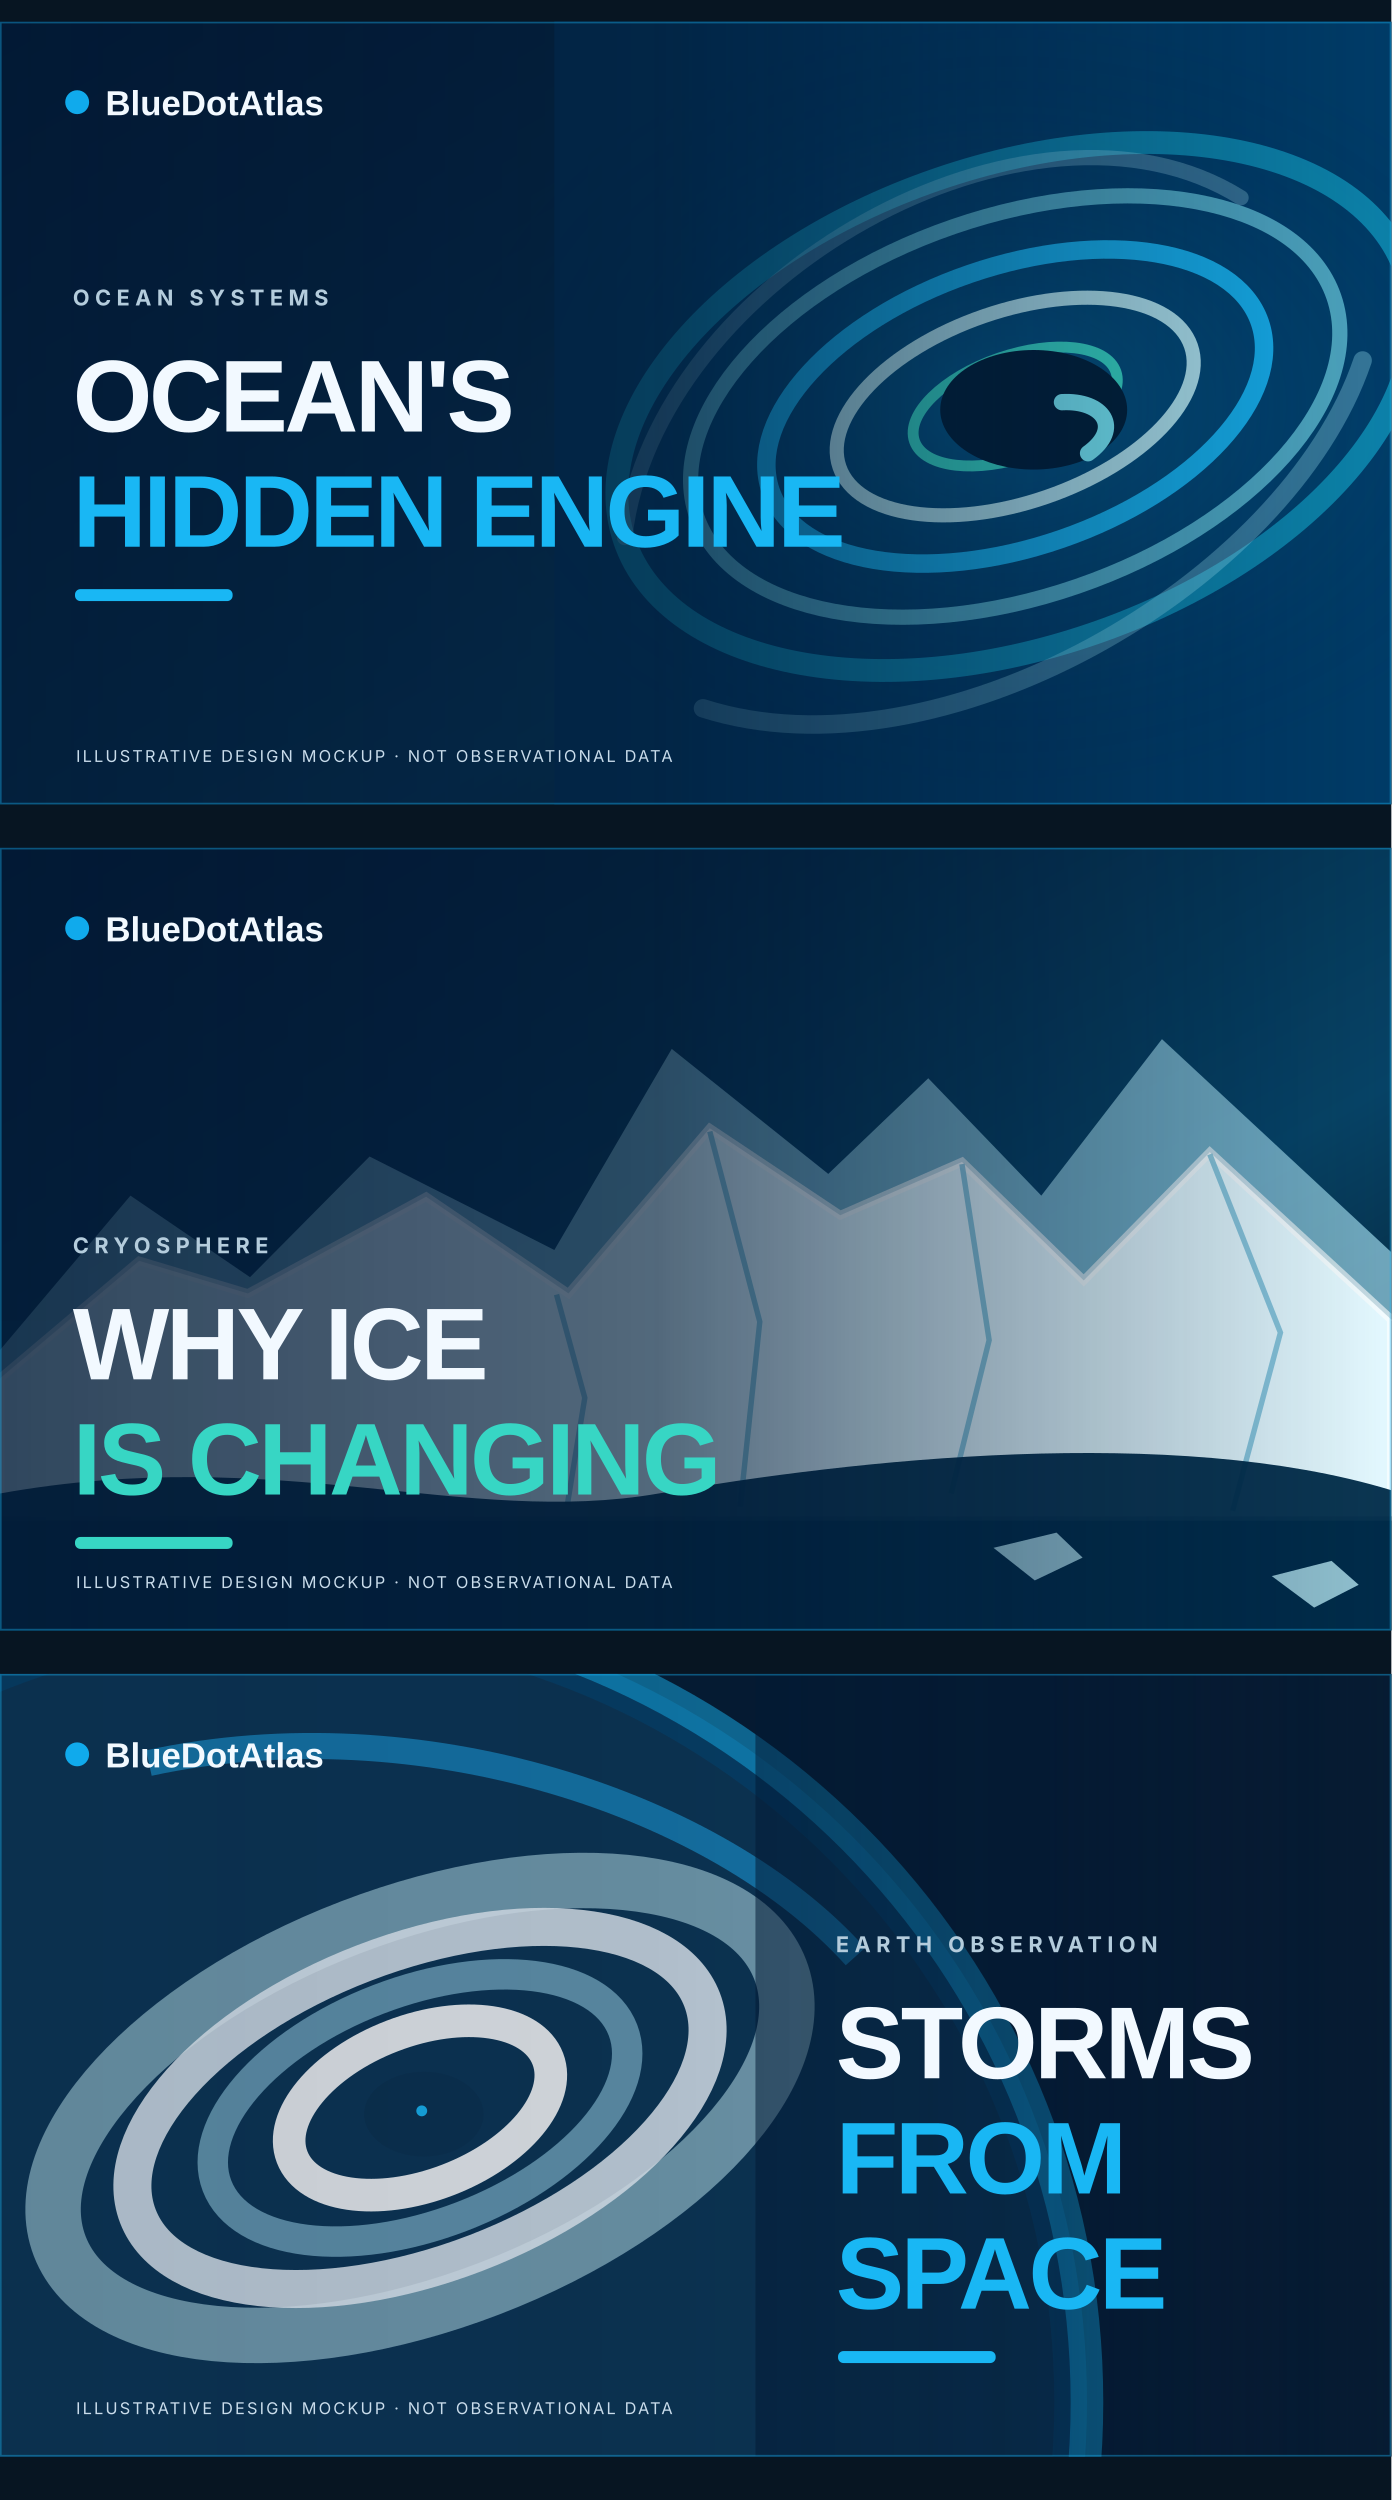
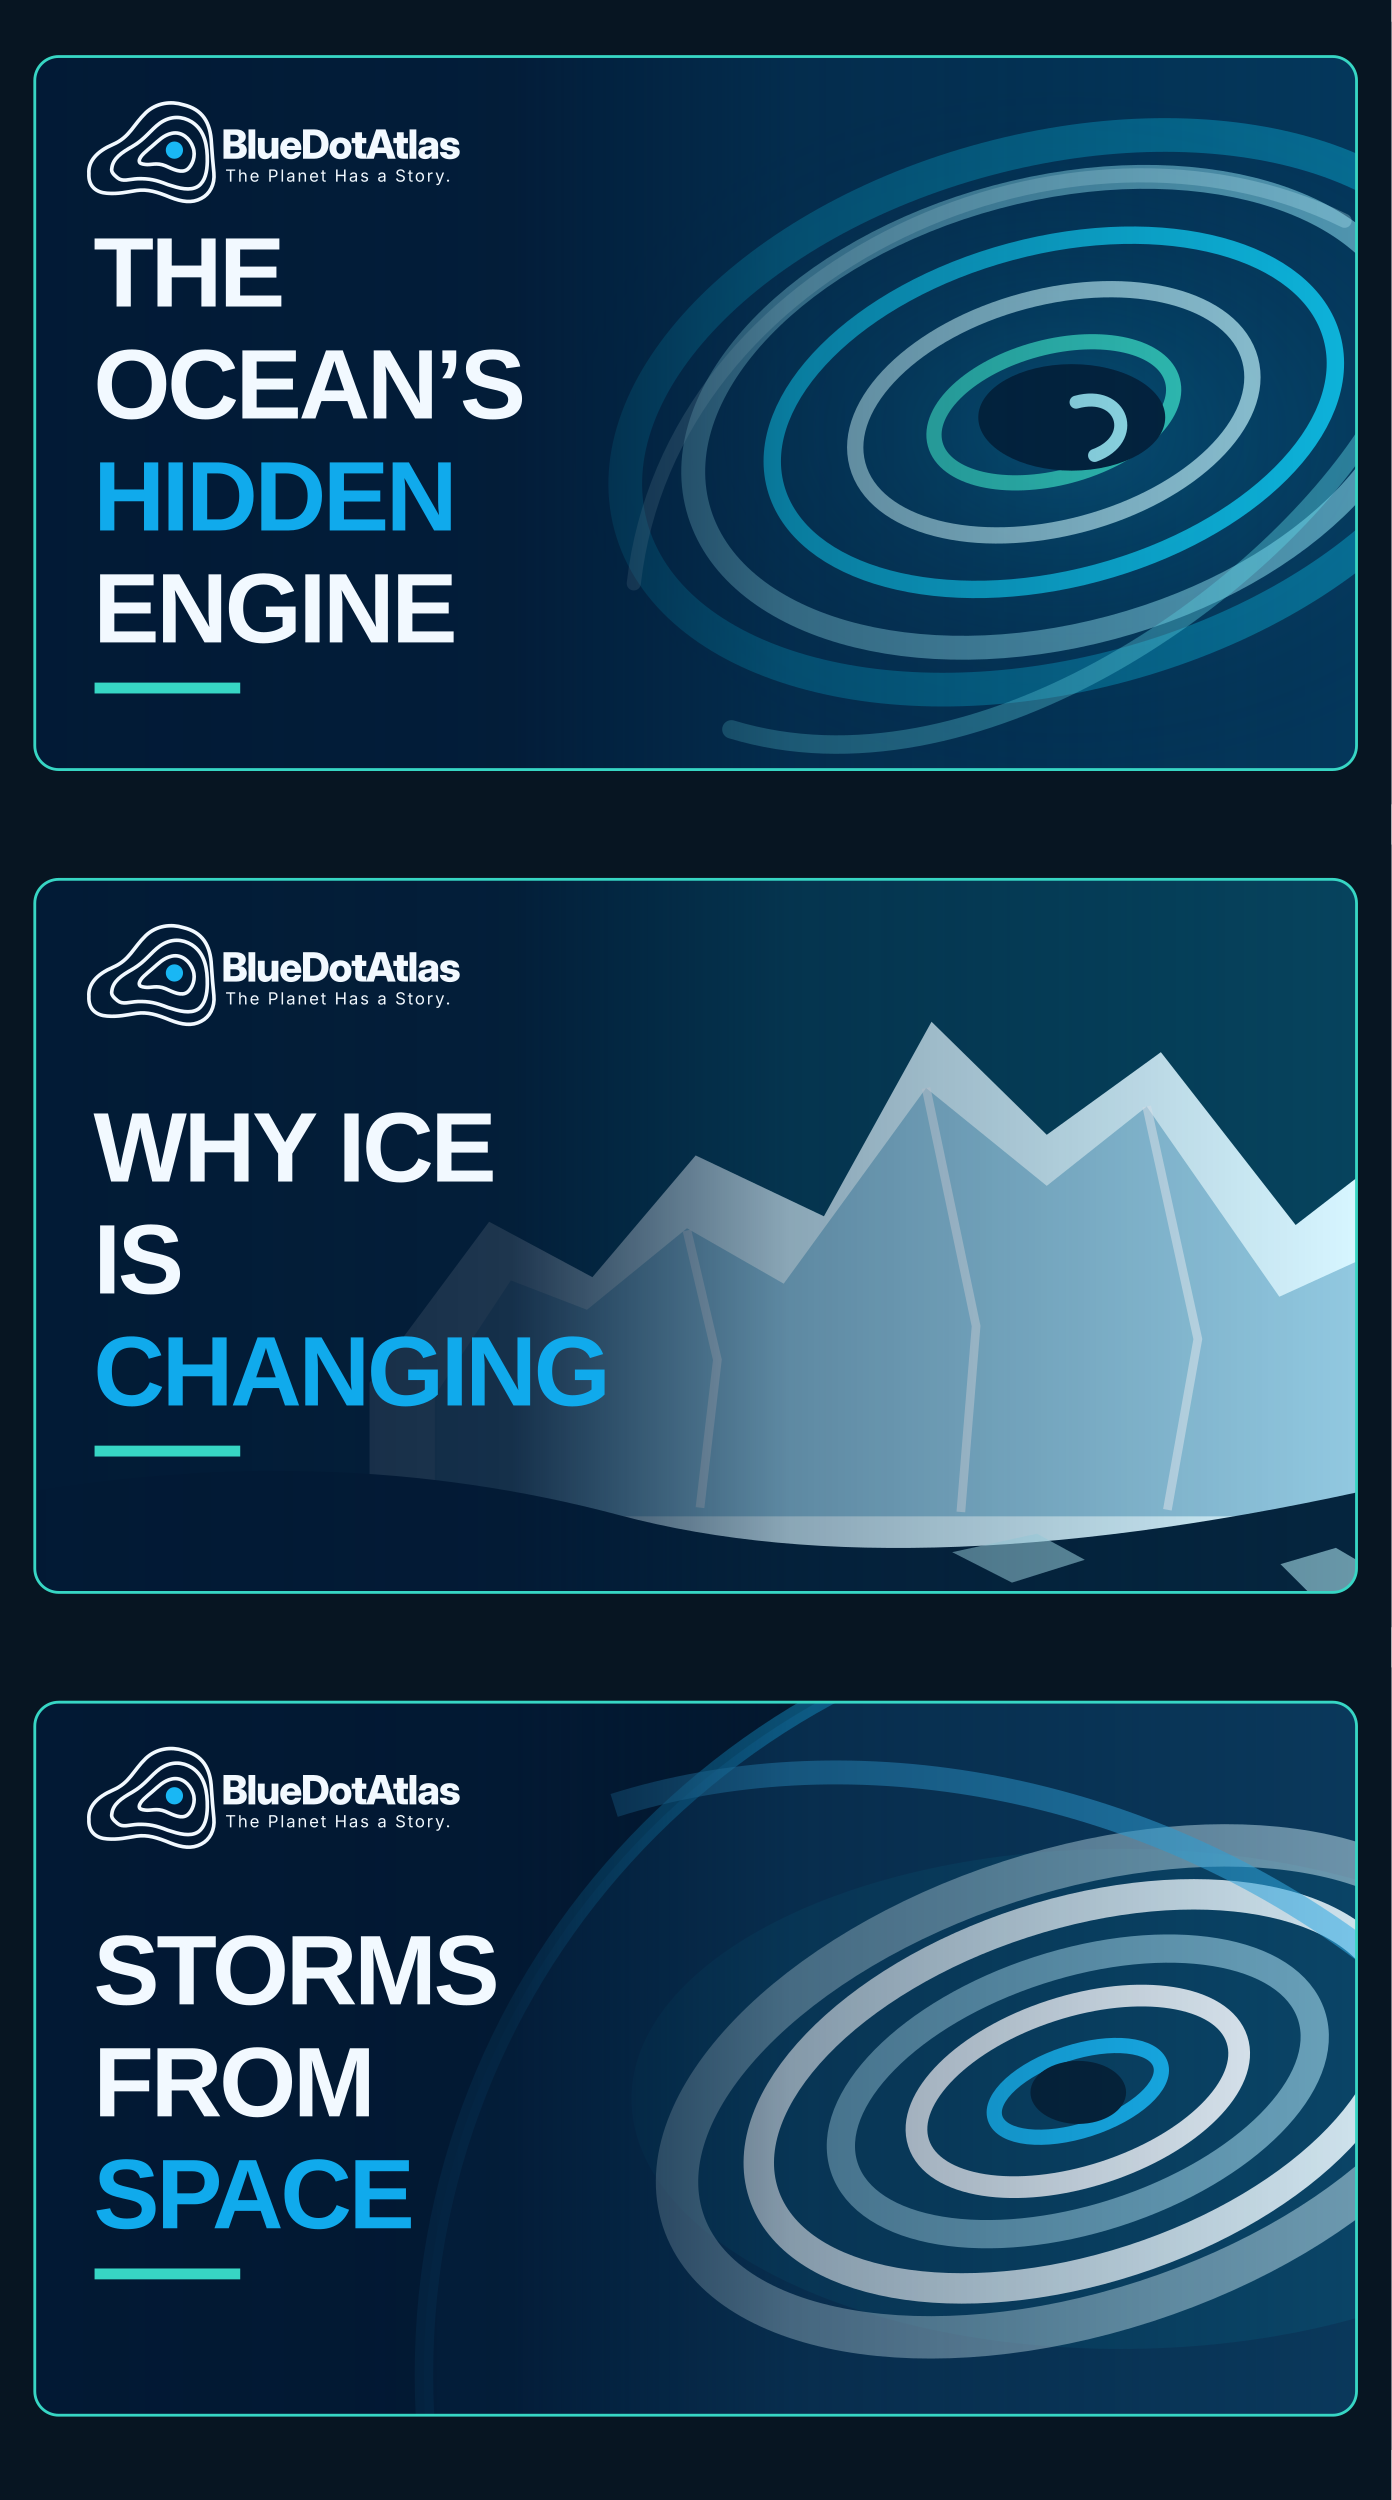
- <svg xmlns="http://www.w3.org/2000/svg" viewBox="0 0 1280 2300" width="1280" height="2300" role="img" aria-label="BlueDotAtlas three thumbnail concept mockups, oceans glaciers and storms">
+ <svg xmlns="http://www.w3.org/2000/svg" viewBox="0 0 1280 2300" width="1280" height="2300" role="img" aria-label="Three topics rendered with the one approved left-title BlueDotAtlas thumbnail template">
  <rect width="1280" height="2300" fill="#071522" />
-   <svg x="0" y="20" viewBox="0 0 1280 720" width="1280" height="720" role="img" aria-labelledby="comp0-title comp0-desc">
+   <svg x="0" y="20" viewBox="0 0 1280 720" width="1280" height="720" role="img" aria-labelledby="sheet0-thumbnail-title sheet0-thumbnail-description" data-template="bluedotatlas-left-text-v1" data-example="ocean">
    <defs>
-       <linearGradient id="comp0-back" x1="0" y1="0" x2="1" y2="1">
-         <stop stop-color="#021934" />
-         <stop offset=".65" stop-color="#064366" />
-         <stop offset="1" stop-color="#071522" />
-       </linearGradient>
-       <linearGradient id="comp0-fade" x1="0" y1="0" x2="1" y2="0">
-         <stop stop-color="#021934" stop-opacity=".96" />
-         <stop offset=".47" stop-color="#021934" stop-opacity=".78" />
+       <linearGradient id="sheet0-left-scrim" x1="0" x2="1" y1="0" y2="0">
+         <stop offset="0" stop-color="#021934" stop-opacity=".96" />
+         <stop offset=".36" stop-color="#021934" stop-opacity=".87" />
+         <stop offset=".57" stop-color="#021934" stop-opacity=".36" />
        <stop offset="1" stop-color="#021934" stop-opacity="0" />
      </linearGradient>
-       <radialGradient id="comp0-halo">
-         <stop stop-color="#13B6EF" stop-opacity=".24" />
+       <radialGradient id="sheet0-glowTint">
+         <stop stop-color="#16BCEB" stop-opacity=".24" />
        <stop offset="1" stop-color="#021934" stop-opacity="0" />
      </radialGradient>
-       <filter id="comp0-glow" x="-50%" y="-50%" width="200%" height="200%">
-         <feGaussianBlur stdDeviation="9" />
-       </filter>
-       <clipPath id="comp0-clip">
-         <rect width="1280" height="720" />
+       <clipPath id="sheet0-thumb-clip">
+         <rect x="32" y="32" width="1216" height="656" rx="22" />
      </clipPath>
    </defs>
-     <g clip-path="url(#comp0-clip)">
-       <rect width="1280" height="720" fill="url(#comp0-back)" />
-       <rect x="510" y="0" width="770" height="720" fill="#003B67" />
-       <ellipse cx="924" cy="352" rx="520" ry="360" fill="url(#comp0-halo)" />
-       <g fill="none" stroke-linecap="round" stroke-linejoin="round" transform="rotate(-19 934 354)">
-         <ellipse cx="934" cy="354" rx="380" ry="221" stroke="#16B9DD" stroke-opacity=".55" stroke-width="21" />
-         <ellipse cx="934" cy="354" rx="310" ry="175" stroke="#81EAF9" stroke-opacity=".6" stroke-width="14" />
-         <ellipse cx="934" cy="354" rx="238" ry="129" stroke="#19B7F4" stroke-opacity=".9" stroke-width="17" />
-         <ellipse cx="934" cy="354" rx="171" ry="88" stroke="#CBFAFF" stroke-opacity=".85" stroke-width="13" />
-         <ellipse cx="934" cy="354" rx="98" ry="47" stroke="#37D6C4" stroke-width="10" />
-         <path d="M555 351 C 659 134 1050 63 1193 240" stroke="#B7EFFF" stroke-opacity=".28" stroke-width="14" />
-         <path d="M572 523 C 754 659 1117 590 1250 418" stroke="#A3EEFF" stroke-opacity=".32" stroke-width="17" />
+     <rect width="1280" height="720" fill="#071522" />
+     <g data-slot="background-image" clip-path="url(#sheet0-thumb-clip)">
+       <rect width="1280" height="720" fill="#04375B" />
+       <ellipse cx="978" cy="377" rx="470" ry="320" fill="url(#sheet0-glowTint)" />
+       <g fill="none" stroke-linecap="round" transform="rotate(-15 971 361)">
+         <ellipse cx="970" cy="359" rx="403" ry="241" stroke="#0BB2DC" stroke-opacity=".42" stroke-width="31" />
+         <ellipse cx="970" cy="359" rx="339" ry="205" stroke="#8ADDF0" stroke-opacity=".56" stroke-width="22" />
+         <ellipse cx="970" cy="359" rx="265" ry="153" stroke="#0EC4ED" stroke-opacity=".87" stroke-width="16" />
+         <ellipse cx="970" cy="359" rx="187" ry="106" stroke="#C1F5FF" stroke-opacity=".73" stroke-width="15" />
+         <ellipse cx="970" cy="359" rx="113" ry="60" stroke="#37D6C4" stroke-opacity=".9" stroke-width="14" />
+         <path d="M556 411 C 665 134 1064 74 1274 258" stroke="#C1F5FF" stroke-opacity=".28" stroke-width="13" />
+         <path d="M608 564 C 804 686 1112 574 1249 447" stroke="#63DEEF" stroke-opacity=".41" stroke-width="17" />
      </g>
-       <ellipse cx="951" cy="357" rx="86" ry="55" fill="#001E37" />
-       <path d="M977 350 C 1015 348 1033 374 1001 397" fill="none" stroke="#77E9F7" stroke-width="15" stroke-linecap="round" />
-       <rect width="1280" height="720" fill="url(#comp0-fade)" opacity="0.83" />
-       <rect x="0" y="0" width="1280" height="720" fill="none" stroke="#19B7F4" stroke-opacity=".38" stroke-width="3" />
+       <ellipse cx="986" cy="364" rx="86" ry="49" fill="#03243F" />
+       <path d="M990 350 C 1033 338 1048 384 1007 399" fill="none" stroke="#9DEDF9" stroke-linecap="round" stroke-width="12" />
+       <rect x="32" y="32" width="1216" height="656" fill="url(#sheet0-left-scrim)" />
    </g>
-     <circle cx="71" cy="74" r="11" fill="#10AAEC" />
-     <text x="97" y="86" font-family="'Space Grotesk',Arial,sans-serif" font-size="32" font-weight="700" fill="#F2F9FF">BlueDotAtlas</text>
-     <text x="67" y="261" font-family="'Inter',Arial,sans-serif" font-size="20" letter-spacing="5" font-weight="700" fill="#B4CCDC">OCEAN SYSTEMS</text>
-     <text x="67" y="377" font-family="'Space Grotesk',Arial,sans-serif" font-size="94" font-weight="700" letter-spacing="-3" fill="#F2F9FF" paint-order="stroke fill">OCEAN'S</text>
-     <text x="67" y="483" font-family="'Space Grotesk',Arial,sans-serif" font-size="94" font-weight="700" letter-spacing="-3" fill="#19B7F4" paint-order="stroke fill">HIDDEN ENGINE</text>
-     <rect x="69" y="522" width="145" height="11" rx="5" fill="#19B7F4" />
-     <text x="70" y="681" font-family="'Inter',Arial,sans-serif" font-size="15" fill="#C9DCEB" letter-spacing="2">ILLUSTRATIVE DESIGN MOCKUP  ·  NOT OBSERVATIONAL DATA</text>
+     <rect data-slot="border" x="32" y="32" width="1216" height="656" rx="22" fill="none" stroke="#37D6C4" stroke-width="2.6" />
+     <svg data-slot="approved-logo" x="79" y="72" width="395" height="96" viewBox="93 133 1892 460" aria-label="The approved BlueDotAtlas logo with The Planet Has a Story.">
+       <g id="sheet0-blue-dot-atlas-contour-v1" fill="none" stroke="#F2F9FF" stroke-width="16" stroke-linejoin="round" stroke-linecap="round">
+         <path d="M 106 458 C 102 404 140 360 212 329 C 286 297 301 243 357 189 C 404 145 468 137 522 154 C 606 174 642 231 646 322 C 649 372 653 411 657 454 C 662 505 639 548 601 567 C 560 589 516 582 465 562 C 407 538 364 525 316 532 C 272 539 235 548 186 544 C 139 541 103 514 106 458 Z" />
+         <path d="M 207 434 C 212 390 250 365 299 337 C 354 305 378 265 419 235 C 468 201 518 204 560 230 C 618 268 629 336 628 405 C 627 448 619 491 588 513 C 553 536 503 522 454 506 C 401 485 371 479 322 480 C 282 482 255 495 232 476 C 215 462 203 450 207 434 Z" />
+         <path d="M 328 401 C 329 380 362 356 384 337 C 413 312 435 288 471 280 C 515 270 552 303 565 342 C 579 379 562 421 541 438 C 515 458 479 439 443 423 C 404 407 378 421 354 417 C 337 415 328 412 328 401 Z" />
+       </g>
+       <circle cx="483" cy="354" r="38" fill="#19B7F4" />
+       <g fill="#F2F9FF">
+         <text x="691" y="392" font-family="Inter Display, Inter, Arial, Helvetica, sans-serif" font-size="178" font-weight="800" letter-spacing="-5" textLength="1290" lengthAdjust="spacingAndGlyphs">BlueDotAtlas</text>
+         <text x="707" y="493" font-family="Inter, Arial, Helvetica, sans-serif" font-size="74" font-weight="400" letter-spacing="8" textLength="1233" lengthAdjust="spacingAndGlyphs">The Planet Has a Story.</text>
+       </g>
+     </svg>
+     <g data-slot="left-title-block">
+       <text data-slot="headline-line-1" x="86" y="262" font-family="'Space Grotesk',Arial,sans-serif" font-size="91" font-weight="700" letter-spacing="-2.8" fill="#F2F9FF">THE</text>
+       <text data-slot="headline-line-2" x="86" y="365" font-family="'Space Grotesk',Arial,sans-serif" font-size="91" font-weight="700" letter-spacing="-2.8" fill="#F2F9FF">OCEAN’S</text>
+       <text data-slot="headline-line-3" x="86" y="468" font-family="'Space Grotesk',Arial,sans-serif" font-size="91" font-weight="700" letter-spacing="-2.8" fill="#10AAEC">HIDDEN</text>
+       <text data-slot="headline-line-4" x="86" y="571" font-family="'Space Grotesk',Arial,sans-serif" font-size="91" font-weight="700" letter-spacing="-2.8" fill="#F2F9FF">ENGINE</text>
+       <rect data-slot="underline" x="87" y="608" width="134" height="10" rx="0" fill="#37D6C4" />
+     </g>
  </svg>
-   <svg x="0" y="780" viewBox="0 0 1280 720" width="1280" height="720" role="img" aria-labelledby="comp1-title comp1-desc">
+   <svg x="0" y="777" viewBox="0 0 1280 720" width="1280" height="720" role="img" aria-labelledby="sheet1-thumbnail-title sheet1-thumbnail-description" data-template="bluedotatlas-left-text-v1" data-example="ice">
    <defs>
-       <linearGradient id="comp1-back" x1="0" y1="0" x2="1" y2="1">
-         <stop stop-color="#021934" />
-         <stop offset=".65" stop-color="#064366" />
-         <stop offset="1" stop-color="#071522" />
-       </linearGradient>
-       <linearGradient id="comp1-fade" x1="0" y1="0" x2="1" y2="0">
-         <stop stop-color="#021934" stop-opacity=".96" />
-         <stop offset=".47" stop-color="#021934" stop-opacity=".78" />
+       <linearGradient id="sheet1-left-scrim" x1="0" x2="1" y1="0" y2="0">
+         <stop offset="0" stop-color="#021934" stop-opacity=".96" />
+         <stop offset=".36" stop-color="#021934" stop-opacity=".87" />
+         <stop offset=".57" stop-color="#021934" stop-opacity=".36" />
        <stop offset="1" stop-color="#021934" stop-opacity="0" />
      </linearGradient>
-       <radialGradient id="comp1-halo">
-         <stop stop-color="#13B6EF" stop-opacity=".24" />
+       <radialGradient id="sheet1-glowTint">
+         <stop stop-color="#16BCEB" stop-opacity=".24" />
        <stop offset="1" stop-color="#021934" stop-opacity="0" />
      </radialGradient>
-       <filter id="comp1-glow" x="-50%" y="-50%" width="200%" height="200%">
-         <feGaussianBlur stdDeviation="9" />
-       </filter>
-       <clipPath id="comp1-clip">
-         <rect width="1280" height="720" />
+       <clipPath id="sheet1-thumb-clip">
+         <rect x="32" y="32" width="1216" height="656" rx="22" />
      </clipPath>
    </defs>
-     <g clip-path="url(#comp1-clip)">
-       <rect width="1280" height="720" fill="url(#comp1-back)" />
-       <rect y="435" width="1280" height="285" fill="#063452" />
-       <path d="M0 462 L120 320 230 395 340 284 510 370 618 185 762 300 854 212 958 320 1069 176 1280 372 1280 554 0 554Z" fill="#A7E4F5" opacity=".65" />
-       <path d="M0 488 L128 380 228 410 392 321 523 410 653 258 773 338 885 289 997 398 1113 280 1280 434 1280 615 0 615Z" fill="#E4F9FF" />
-       <path d="M0 488 L128 380 228 410 392 321 523 410 653 258 773 338 885 289 997 398 1113 280 1280 434 1280 615 0 615Z" fill="none" stroke="#FFFFFF" stroke-opacity=".6" stroke-width="8" />
-       <g stroke="#3E9EC1" stroke-width="5" opacity=".55" fill="none">
-         <path d="M653 261 L699 436 681 606" />
-         <path d="M885 291 L910 453 875 594" />
-         <path d="M1113 282 L1178 446 1134 610" />
-         <path d="M512 411 L538 506 522 604" />
+     <rect width="1280" height="720" fill="#071522" />
+     <g data-slot="background-image" clip-path="url(#sheet1-thumb-clip)">
+       <rect width="1280" height="720" fill="#06435D" />
+       <path d="M340 495L450 347 545 398 640 286 758 342 857 163 963 267 1068 191 1192 350 1280 282 1280 650 340 650Z" fill="#D6F5FF" />
+       <path d="M400 507L470 401 540 428 632 353 721 404 852 224 963 314 1055 241 1177 416 1280 369 1280 618 400 618Z" fill="#79B9D5" opacity=".75" />
+       <g fill="none" stroke="#F2F9FF" stroke-opacity=".55" stroke-width="8">
+         <path d="M852 224L898 443 884 614" />
+         <path d="M1055 241L1102 455 1074 612" />
+         <path d="M632 355L660 474 644 610" />
      </g>
-       <path d="M0 594 C 256 548 428 625 606 594 S 1080 530 1280 591 L1280 720 0 720Z" fill="#002B48" opacity=".95" />
-       <g fill="#C3F4FF" opacity=".75">
-         <path d="M914 644 972 630 996 653 952 674Z" />
-         <path d="M1170 670 1225 656 1250 678 1209 699Z" />
+       <path d="M0 600Q300 545 570 617T1280 589V720H0Z" fill="#05253E" />
+       <g fill="#B9F4FF" opacity=".55">
+         <path d="M876 651l78-17 44 24-67 21Z" />
+         <path d="M1178 662l51-15 46 27-66 19Z" />
      </g>
-       <rect width="1280" height="720" fill="url(#comp1-fade)" opacity="0.83" />
-       <rect x="0" y="0" width="1280" height="720" fill="none" stroke="#19B7F4" stroke-opacity=".38" stroke-width="3" />
+       <rect x="32" y="32" width="1216" height="656" fill="url(#sheet1-left-scrim)" />
    </g>
-     <circle cx="71" cy="74" r="11" fill="#10AAEC" />
-     <text x="97" y="86" font-family="'Space Grotesk',Arial,sans-serif" font-size="32" font-weight="700" fill="#F2F9FF">BlueDotAtlas</text>
-     <text x="67" y="373" font-family="'Inter',Arial,sans-serif" font-size="20" letter-spacing="5" font-weight="700" fill="#B4CCDC">CRYOSPHERE</text>
-     <text x="67" y="489" font-family="'Space Grotesk',Arial,sans-serif" font-size="94" font-weight="700" letter-spacing="-3" fill="#F2F9FF" paint-order="stroke fill">WHY ICE</text>
-     <text x="67" y="595" font-family="'Space Grotesk',Arial,sans-serif" font-size="94" font-weight="700" letter-spacing="-3" fill="#37D6C4" paint-order="stroke fill">IS CHANGING</text>
-     <rect x="69" y="634" width="145" height="11" rx="5" fill="#37D6C4" />
-     <text x="70" y="681" font-family="'Inter',Arial,sans-serif" font-size="15" fill="#C9DCEB" letter-spacing="2">ILLUSTRATIVE DESIGN MOCKUP  ·  NOT OBSERVATIONAL DATA</text>
+     <rect data-slot="border" x="32" y="32" width="1216" height="656" rx="22" fill="none" stroke="#37D6C4" stroke-width="2.6" />
+     <svg data-slot="approved-logo" x="79" y="72" width="395" height="96" viewBox="93 133 1892 460" aria-label="The approved BlueDotAtlas logo with The Planet Has a Story.">
+       <g id="sheet1-blue-dot-atlas-contour-v1" fill="none" stroke="#F2F9FF" stroke-width="16" stroke-linejoin="round" stroke-linecap="round">
+         <path d="M 106 458 C 102 404 140 360 212 329 C 286 297 301 243 357 189 C 404 145 468 137 522 154 C 606 174 642 231 646 322 C 649 372 653 411 657 454 C 662 505 639 548 601 567 C 560 589 516 582 465 562 C 407 538 364 525 316 532 C 272 539 235 548 186 544 C 139 541 103 514 106 458 Z" />
+         <path d="M 207 434 C 212 390 250 365 299 337 C 354 305 378 265 419 235 C 468 201 518 204 560 230 C 618 268 629 336 628 405 C 627 448 619 491 588 513 C 553 536 503 522 454 506 C 401 485 371 479 322 480 C 282 482 255 495 232 476 C 215 462 203 450 207 434 Z" />
+         <path d="M 328 401 C 329 380 362 356 384 337 C 413 312 435 288 471 280 C 515 270 552 303 565 342 C 579 379 562 421 541 438 C 515 458 479 439 443 423 C 404 407 378 421 354 417 C 337 415 328 412 328 401 Z" />
+       </g>
+       <circle cx="483" cy="354" r="38" fill="#19B7F4" />
+       <g fill="#F2F9FF">
+         <text x="691" y="392" font-family="Inter Display, Inter, Arial, Helvetica, sans-serif" font-size="178" font-weight="800" letter-spacing="-5" textLength="1290" lengthAdjust="spacingAndGlyphs">BlueDotAtlas</text>
+         <text x="707" y="493" font-family="Inter, Arial, Helvetica, sans-serif" font-size="74" font-weight="400" letter-spacing="8" textLength="1233" lengthAdjust="spacingAndGlyphs">The Planet Has a Story.</text>
+       </g>
+     </svg>
+     <g data-slot="left-title-block">
+       <text data-slot="headline-line-1" x="86" y="310" font-family="'Space Grotesk',Arial,sans-serif" font-size="91" font-weight="700" letter-spacing="-2.8" fill="#F2F9FF">WHY ICE</text>
+       <text data-slot="headline-line-2" x="86" y="413" font-family="'Space Grotesk',Arial,sans-serif" font-size="91" font-weight="700" letter-spacing="-2.8" fill="#F2F9FF">IS</text>
+       <text data-slot="headline-line-3" x="86" y="516" font-family="'Space Grotesk',Arial,sans-serif" font-size="91" font-weight="700" letter-spacing="-2.8" fill="#10AAEC">CHANGING</text>
+       <rect data-slot="underline" x="87" y="553" width="134" height="10" rx="0" fill="#37D6C4" />
+     </g>
  </svg>
-   <svg x="0" y="1540" viewBox="0 0 1280 720" width="1280" height="720" role="img" aria-labelledby="comp2-title comp2-desc">
+   <svg x="0" y="1534" viewBox="0 0 1280 720" width="1280" height="720" role="img" aria-labelledby="sheet2-thumbnail-title sheet2-thumbnail-description" data-template="bluedotatlas-left-text-v1" data-example="storm">
    <defs>
-       <linearGradient id="comp2-back" x1="0" y1="0" x2="1" y2="1">
-         <stop stop-color="#021934" />
-         <stop offset=".65" stop-color="#064366" />
-         <stop offset="1" stop-color="#071522" />
-       </linearGradient>
-       <linearGradient id="comp2-fade" x1="0" y1="0" x2="1" y2="0">
-         <stop stop-color="#021934" stop-opacity=".96" />
-         <stop offset=".47" stop-color="#021934" stop-opacity=".78" />
+       <linearGradient id="sheet2-left-scrim" x1="0" x2="1" y1="0" y2="0">
+         <stop offset="0" stop-color="#021934" stop-opacity=".96" />
+         <stop offset=".36" stop-color="#021934" stop-opacity=".87" />
+         <stop offset=".57" stop-color="#021934" stop-opacity=".36" />
        <stop offset="1" stop-color="#021934" stop-opacity="0" />
      </linearGradient>
-       <radialGradient id="comp2-halo">
-         <stop stop-color="#13B6EF" stop-opacity=".24" />
+       <radialGradient id="sheet2-glowTint">
+         <stop stop-color="#16BCEB" stop-opacity=".24" />
        <stop offset="1" stop-color="#021934" stop-opacity="0" />
      </radialGradient>
-       <filter id="comp2-glow" x="-50%" y="-50%" width="200%" height="200%">
-         <feGaussianBlur stdDeviation="9" />
-       </filter>
-       <clipPath id="comp2-clip">
-         <rect width="1280" height="720" />
+       <clipPath id="sheet2-thumb-clip">
+         <rect x="32" y="32" width="1216" height="656" rx="22" />
      </clipPath>
    </defs>
-     <g clip-path="url(#comp2-clip)">
-       <rect width="1280" height="720" fill="url(#comp2-back)" />
-       <rect width="1280" height="720" fill="#061B32" />
-       <circle cx="265" cy="670" r="735" fill="#073F66" stroke="#19B7F4" stroke-opacity=".55" stroke-width="30" />
-       <circle cx="265" cy="670" r="705" fill="#0D3554" />
-       <g fill="none" stroke-linecap="round" transform="rotate(-21 380 405)">
-         <ellipse cx="388" cy="402" rx="355" ry="178" stroke="#B4DDE9" stroke-width="51" opacity=".63" />
-         <ellipse cx="388" cy="402" rx="278" ry="143" stroke="#F2F9FF" stroke-width="35" opacity=".85" />
-         <ellipse cx="388" cy="402" rx="200" ry="107" stroke="#8BC2D8" stroke-width="28" opacity=".7" />
-         <ellipse cx="388" cy="402" rx="126" ry="71" stroke="#FFFFFF" stroke-width="30" opacity=".95" />
+     <rect width="1280" height="720" fill="#071522" />
+     <g data-slot="background-image" clip-path="url(#sheet2-thumb-clip)">
+       <rect width="1280" height="720" fill="#03172C" />
+       <circle cx="1100" cy="651" r="710" fill="#0A385B" stroke="#19B7F4" stroke-opacity=".53" stroke-width="17" />
+       <ellipse cx="1031" cy="397" rx="450" ry="230" fill="#0A4E70" opacity=".55" />
+       <g fill="none" stroke-linecap="round" transform="rotate(-18 991 385)">
+         <ellipse cx="990" cy="390" rx="382" ry="203" stroke="#B9DCE9" stroke-opacity=".55" stroke-width="39" />
+         <ellipse cx="990" cy="390" rx="304" ry="163" stroke="#EAF8FF" stroke-opacity=".87" stroke-width="28" />
+         <ellipse cx="990" cy="390" rx="226" ry="117" stroke="#92C9DE" stroke-opacity=".7" stroke-width="26" />
+         <ellipse cx="990" cy="390" rx="154" ry="78" stroke="#F2F9FF" stroke-opacity=".93" stroke-width="20" />
+         <ellipse cx="990" cy="390" rx="80" ry="36" stroke="#19B7F4" stroke-width="14" />
      </g>
-       <ellipse cx="390" cy="405" rx="55" ry="39" fill="#0C314F" />
-       <path d="M137 82 C 387 28 661 120 787 260" fill="none" stroke="#1C9EDE" stroke-opacity=".65" stroke-width="24" />
-       <circle cx="388" cy="402" r="5" fill="#19B7F4" />
-       <rect x="695" width="585" height="720" fill="url(#comp2-fade)" opacity=".55" />
-       <rect width="1280" height="720" fill="url(#comp2-fade)" opacity="0.20" />
-       <rect x="0" y="0" width="1280" height="720" fill="none" stroke="#19B7F4" stroke-opacity=".38" stroke-width="3" />
+       <ellipse cx="992" cy="391" rx="44" ry="29" fill="#06233A" />
+       <path d="M565 127 C 770 62 1038 99 1255 261" stroke="#31ACE4" stroke-opacity=".55" stroke-width="22" fill="none" />
+       <rect x="32" y="32" width="1216" height="656" fill="url(#sheet2-left-scrim)" />
    </g>
-     <circle cx="71" cy="74" r="11" fill="#10AAEC" />
-     <text x="97" y="86" font-family="'Space Grotesk',Arial,sans-serif" font-size="32" font-weight="700" fill="#F2F9FF">BlueDotAtlas</text>
-     <text x="769" y="256" font-family="'Inter',Arial,sans-serif" font-size="20" letter-spacing="5" font-weight="700" fill="#B4CCDC">EARTH OBSERVATION</text>
-     <text x="769" y="372" font-family="'Space Grotesk',Arial,sans-serif" font-size="94" font-weight="700" letter-spacing="-3" fill="#F2F9FF" paint-order="stroke fill">STORMS</text>
-     <text x="769" y="478" font-family="'Space Grotesk',Arial,sans-serif" font-size="94" font-weight="700" letter-spacing="-3" fill="#19B7F4" paint-order="stroke fill">FROM</text>
-     <text x="769" y="584" font-family="'Space Grotesk',Arial,sans-serif" font-size="94" font-weight="700" letter-spacing="-3" fill="#19B7F4" paint-order="stroke fill">SPACE</text>
-     <rect x="771" y="623" width="145" height="11" rx="5" fill="#19B7F4" />
-     <text x="70" y="681" font-family="'Inter',Arial,sans-serif" font-size="15" fill="#C9DCEB" letter-spacing="2">ILLUSTRATIVE DESIGN MOCKUP  ·  NOT OBSERVATIONAL DATA</text>
+     <rect data-slot="border" x="32" y="32" width="1216" height="656" rx="22" fill="none" stroke="#37D6C4" stroke-width="2.6" />
+     <svg data-slot="approved-logo" x="79" y="72" width="395" height="96" viewBox="93 133 1892 460" aria-label="The approved BlueDotAtlas logo with The Planet Has a Story.">
+       <g id="sheet2-blue-dot-atlas-contour-v1" fill="none" stroke="#F2F9FF" stroke-width="16" stroke-linejoin="round" stroke-linecap="round">
+         <path d="M 106 458 C 102 404 140 360 212 329 C 286 297 301 243 357 189 C 404 145 468 137 522 154 C 606 174 642 231 646 322 C 649 372 653 411 657 454 C 662 505 639 548 601 567 C 560 589 516 582 465 562 C 407 538 364 525 316 532 C 272 539 235 548 186 544 C 139 541 103 514 106 458 Z" />
+         <path d="M 207 434 C 212 390 250 365 299 337 C 354 305 378 265 419 235 C 468 201 518 204 560 230 C 618 268 629 336 628 405 C 627 448 619 491 588 513 C 553 536 503 522 454 506 C 401 485 371 479 322 480 C 282 482 255 495 232 476 C 215 462 203 450 207 434 Z" />
+         <path d="M 328 401 C 329 380 362 356 384 337 C 413 312 435 288 471 280 C 515 270 552 303 565 342 C 579 379 562 421 541 438 C 515 458 479 439 443 423 C 404 407 378 421 354 417 C 337 415 328 412 328 401 Z" />
+       </g>
+       <circle cx="483" cy="354" r="38" fill="#19B7F4" />
+       <g fill="#F2F9FF">
+         <text x="691" y="392" font-family="Inter Display, Inter, Arial, Helvetica, sans-serif" font-size="178" font-weight="800" letter-spacing="-5" textLength="1290" lengthAdjust="spacingAndGlyphs">BlueDotAtlas</text>
+         <text x="707" y="493" font-family="Inter, Arial, Helvetica, sans-serif" font-size="74" font-weight="400" letter-spacing="8" textLength="1233" lengthAdjust="spacingAndGlyphs">The Planet Has a Story.</text>
+       </g>
+     </svg>
+     <g data-slot="left-title-block">
+       <text data-slot="headline-line-1" x="86" y="310" font-family="'Space Grotesk',Arial,sans-serif" font-size="91" font-weight="700" letter-spacing="-2.8" fill="#F2F9FF">STORMS</text>
+       <text data-slot="headline-line-2" x="86" y="413" font-family="'Space Grotesk',Arial,sans-serif" font-size="91" font-weight="700" letter-spacing="-2.8" fill="#F2F9FF">FROM</text>
+       <text data-slot="headline-line-3" x="86" y="516" font-family="'Space Grotesk',Arial,sans-serif" font-size="91" font-weight="700" letter-spacing="-2.8" fill="#10AAEC">SPACE</text>
+       <rect data-slot="underline" x="87" y="553" width="134" height="10" rx="0" fill="#37D6C4" />
+     </g>
  </svg>
</svg>
